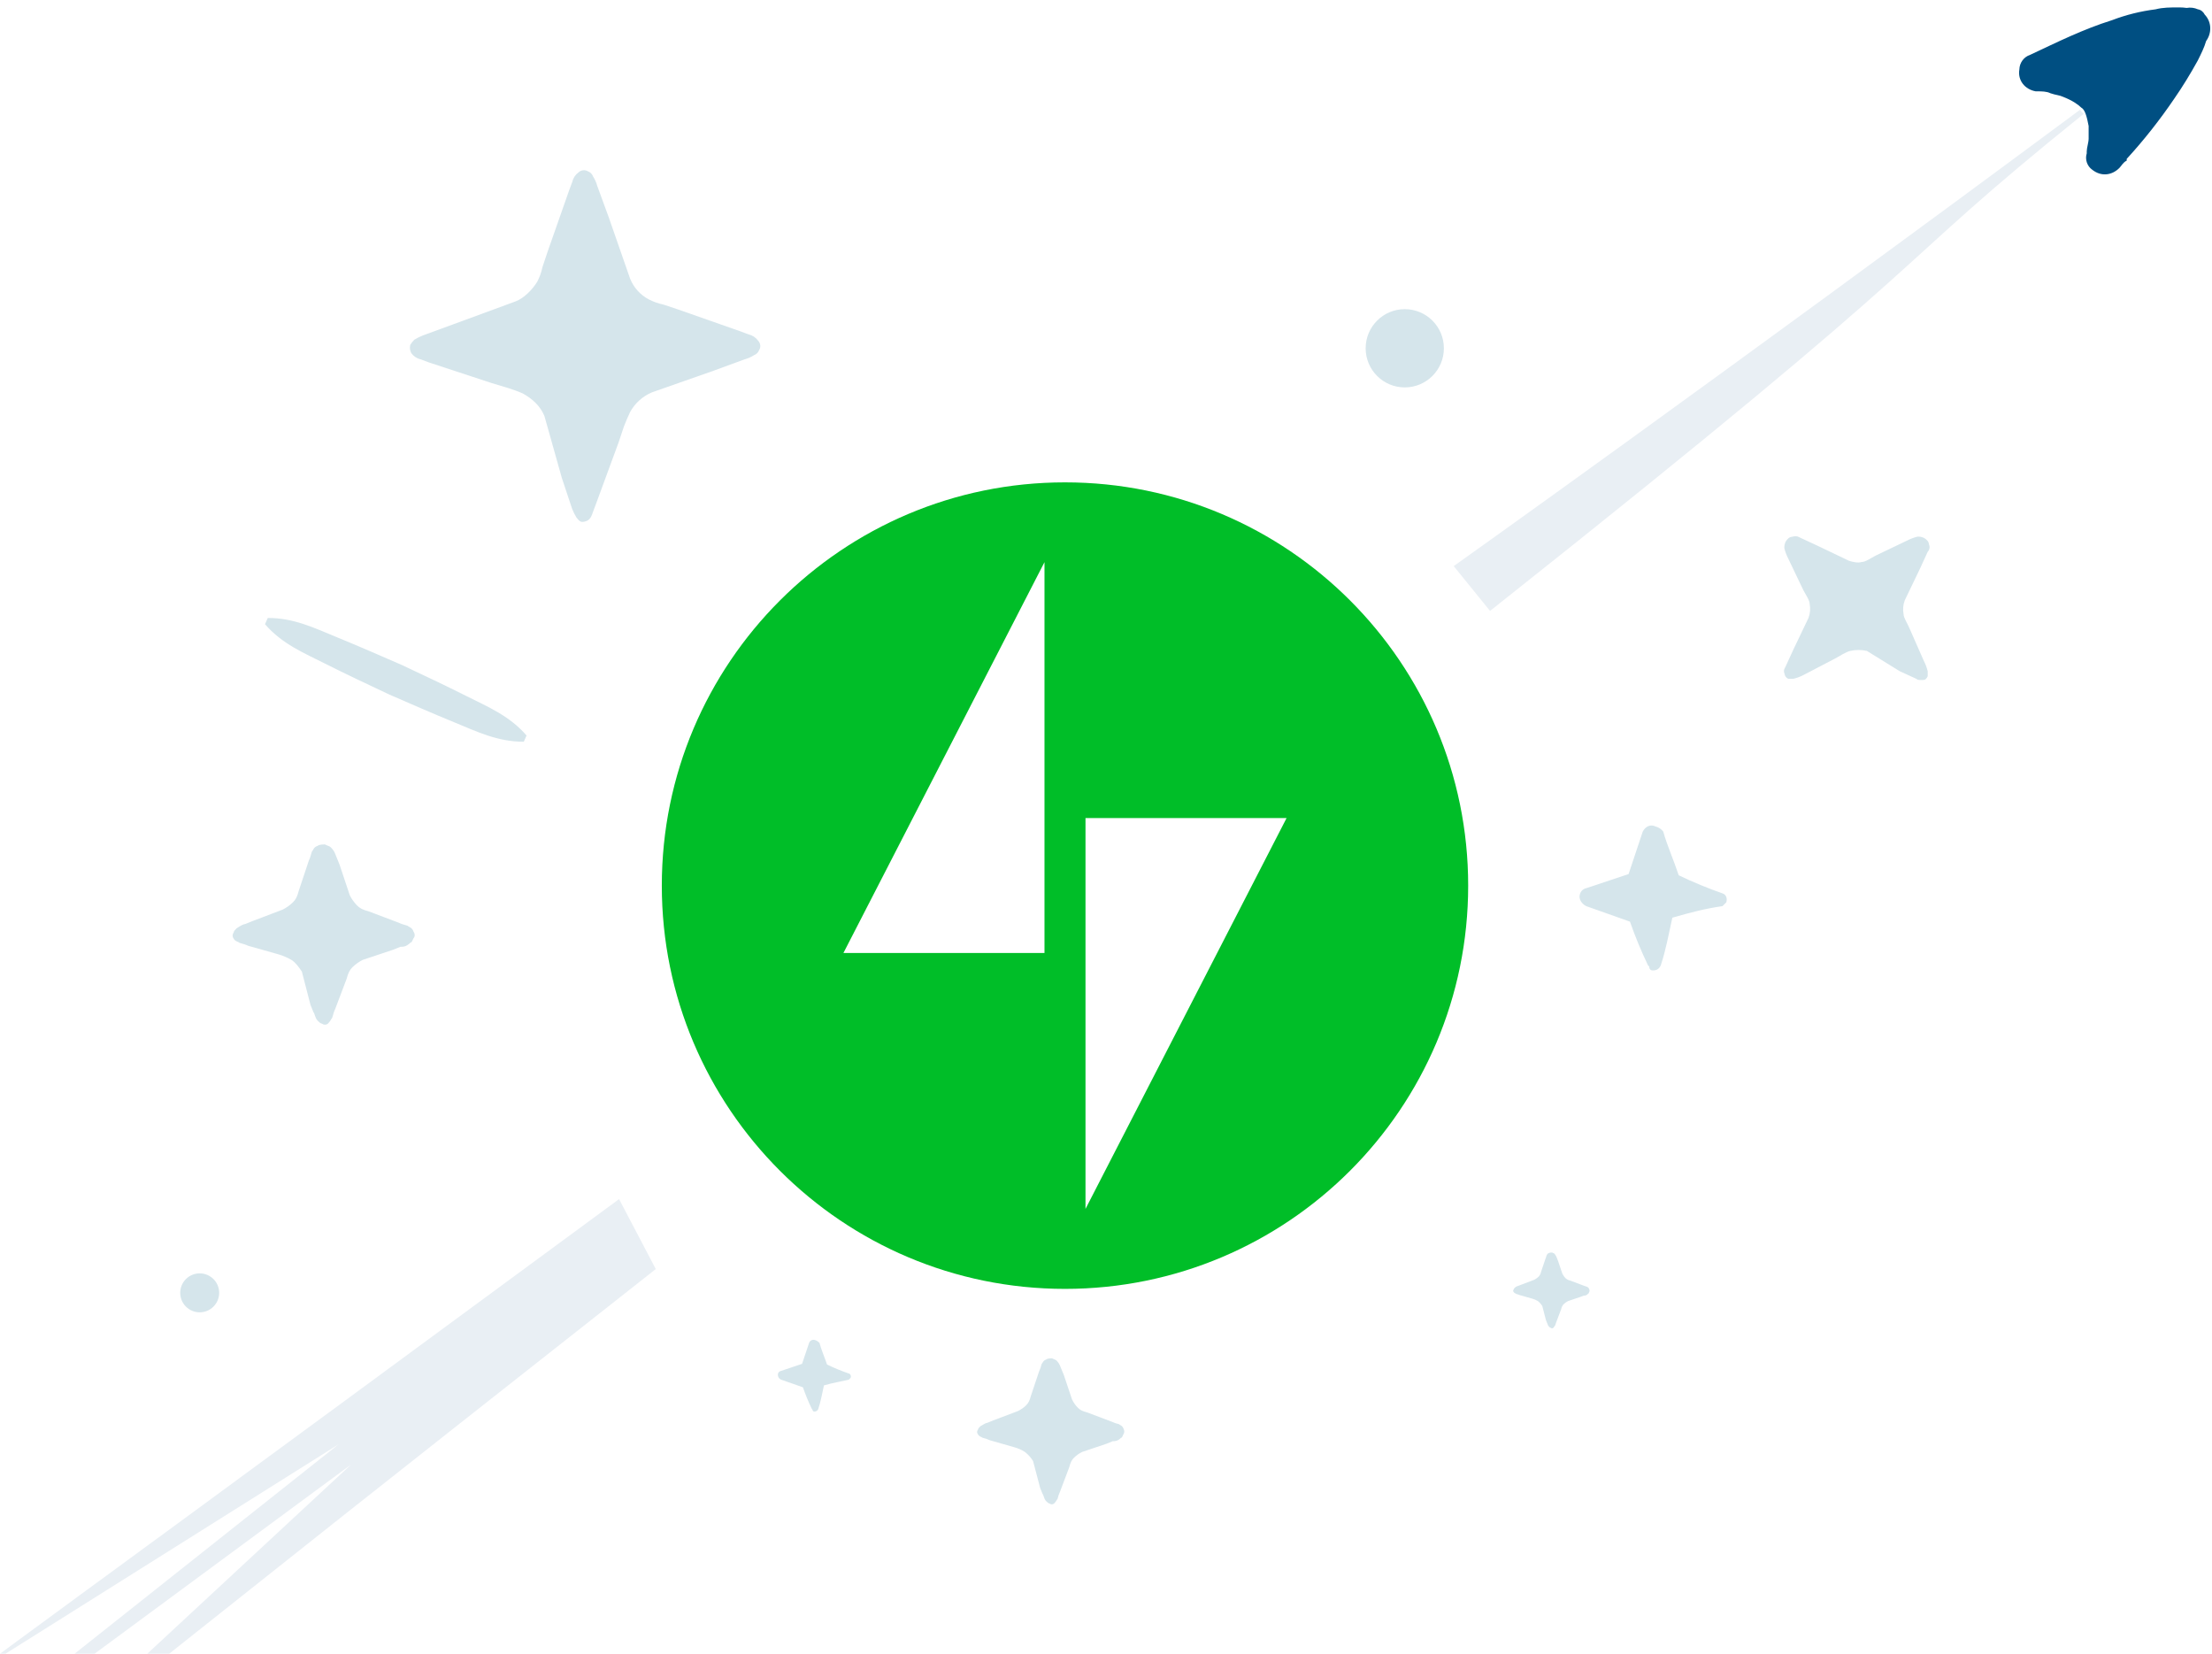
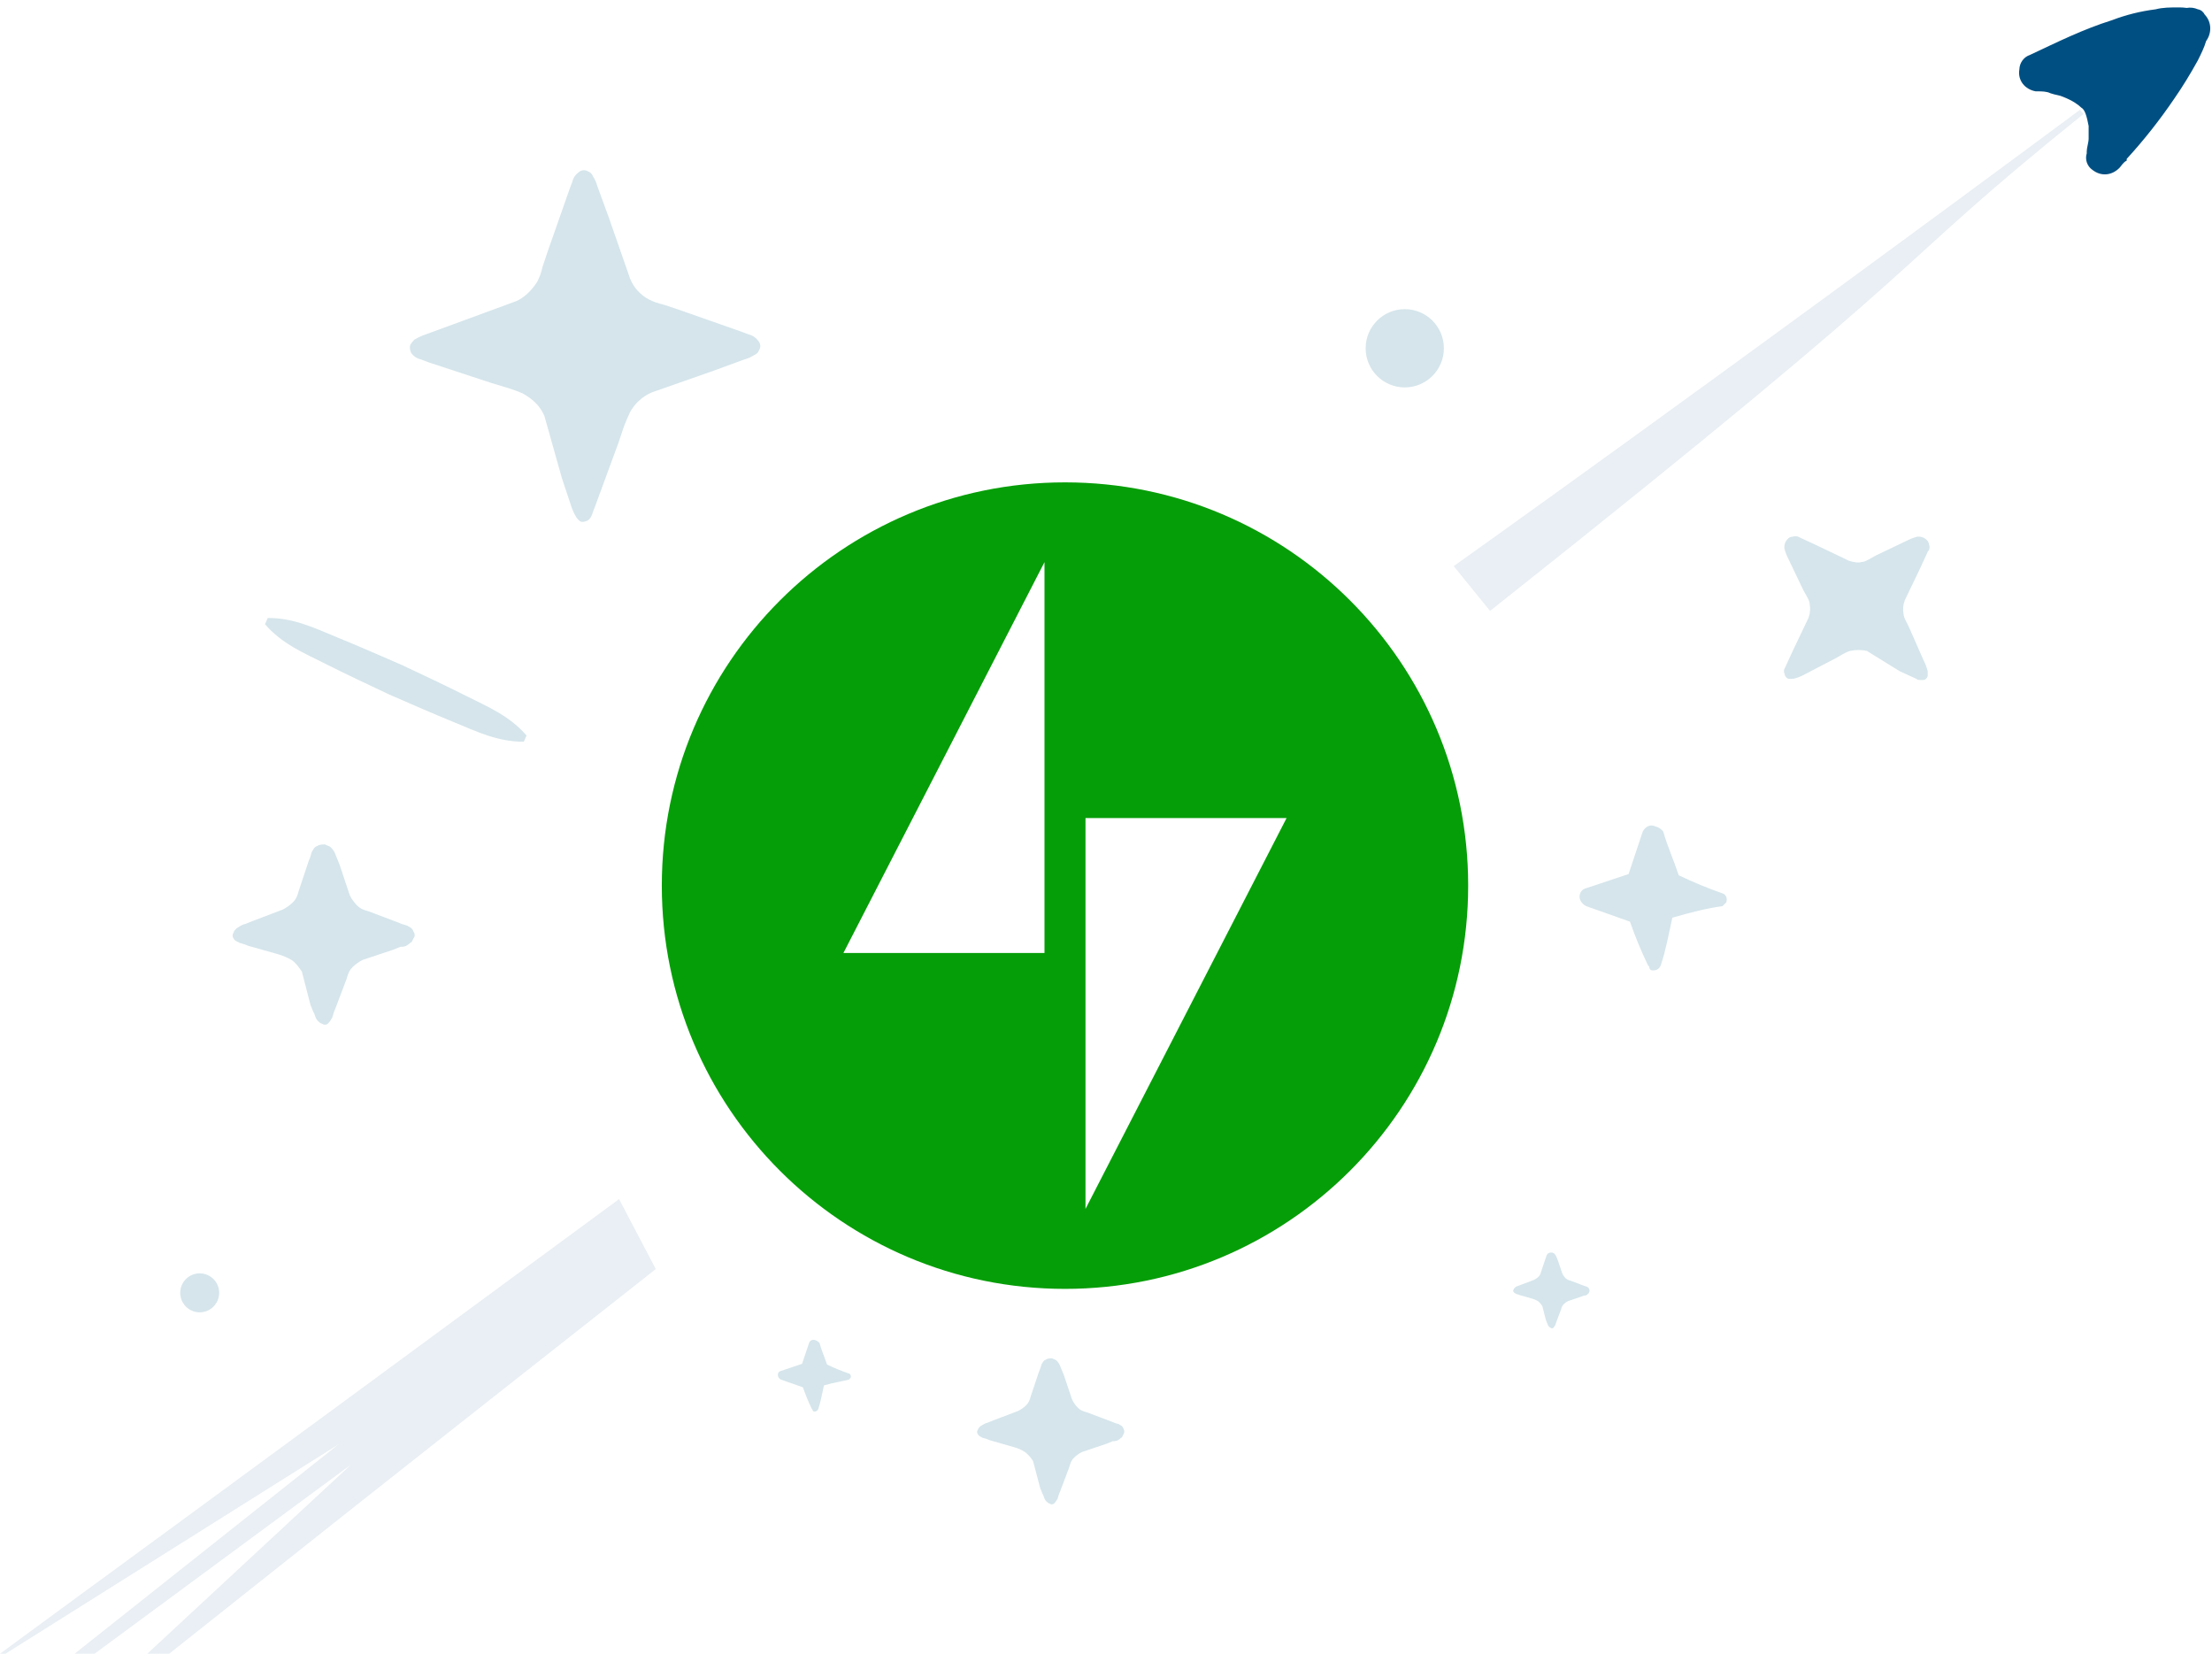
<svg xmlns="http://www.w3.org/2000/svg" id="newHeights" viewBox="0 0 1283.8 959.6">
  <style>.st0{fill:#d5e5eb}.st1{fill:#e9eff4}</style>
  <circle cx="815.3" cy="202.1" r="22.7" class="st0" />
  <circle cx="115.9" cy="750.2" r="11.3" class="st0" />
  <path d="M359.3 695.8C99.5 887 67.6 909.9 0 959.6h3.2l193.3-121.5L43.3 959.6h11.6l148.9-109.8L85.5 959.6h12.7c97.2-77.1 83.9-66.9 282.4-223.2l-21.3-40.6z" class="st1" />
  <path fill="none" d="M205.9 849.7l-150 109.8h31.7l118.3-109.8zm-9.5-11.6L3.2 959.6h41.2l152-121.5z" />
  <path d="M1207.2 63.7C995.3 220.8 843.7 328.5 843.7 328.5l21.1 26c277.1-219.6 223.3-190.9 344.6-288.5-.9-.6-1.6-1.4-2.2-2.3z" class="st1" />
  <path fill="#004f82" d="M1279.6 8.5c-.8-1.6-2.2-2.8-4-3.1-2-.9-4.3-1.2-6.5-.8-1.4-.2-2.8-.3-4.3-.3-5.3 0-9.5 0-13.7 1.1-8.7 1.1-17.2 3.2-25.3 6.3-16.9 5.3-31.7 12.7-47.5 20.1-3.7 1.2-6.2 4.6-6.3 8.5-1.1 6.3 3.2 11.6 9.5 12.7h1.1c2.1 0 5.3 0 7.4 1.1 3.2 1.1 5.3 1.1 7.4 2.1 5.3 2.1 8.4 4.2 10.6 6.3 2.1 1.1 3.2 5.3 4.2 10.6v7.4c0 2.1-1.1 5.3-1.1 7.4V89c-1.1 3.5.2 7.4 3.2 9.5 5.3 4.2 11.6 3.2 15.8-1.1 1.1-1.1 2.1-3.2 4.2-4.2v-1c10-10.9 19.2-22.6 27.5-34.8 5-7.2 9.5-14.6 13.7-22.2 1.9-3.8 3.8-7.6 4.9-11.4 3.4-4.7 3.2-11.1-.8-15.3z" />
  <path d="M270.7 403.9c-12.3-6.2-24.7-12-37.2-17.9-12.6-5.5-25.2-11-37.9-16.2s-25-11.3-40.2-11.2l-1.6 3.6c9.9 11.5 22.6 16.7 34.9 22.9s24.7 12 37.2 17.9c12.6 5.5 25.2 11 37.9 16.2s25 11.3 40.2 11.2l1.6-3.6c-9.9-11.5-22.6-16.7-34.9-22.9zM440 197.7c-1.3-1.8-3.2-3.1-5.4-3.6l-4.8-1.8-35.9-12.6-9-3c-2.9-.6-5.7-1.6-8.4-3-4.9-2.6-8.7-6.8-10.8-12l-12.5-35.9-6.6-18c-.5-1.9-1.3-3.7-2.4-5.4-.5-1.4-1.6-2.5-3-3-1.7-1-3.9-.8-5.4.6-1.8 1.3-3.1 3.2-3.6 5.4l-1.8 4.8-12.6 35.9-3 9c-.6 2.9-1.6 5.7-3 8.4-3 4.8-7.8 9.6-12.6 11.4l-35.9 13.2-18 6.6c-1.7.7-3.3 1.5-4.8 2.4-.9.9-1.7 1.9-2.4 3-.4 1.6-.2 3.3.6 4.8 1.3 1.8 3.2 3.1 5.4 3.6l4.8 1.8 36.5 12c6 1.8 12.6 3.6 18 6 5.4 3 10.2 7.2 12.6 13.2l10.1 35.9 6 18c.7 1.7 1.5 3.3 2.4 4.8.6.6 1.2 1.8 2.4 2.4s3 0 4.2-.6c1.8-1.2 2.4-3 3-4.8l1.8-4.8 13.2-35.9 3-9c1.2-3 2.4-6 3.6-8.4 2.8-5.1 7.2-9.1 12.6-11.4l35.9-12.6 18-6.6c1.9-.5 3.7-1.3 5.4-2.4 1.4-.5 2.5-1.6 3-3 1.1-1.7.8-3.9-.6-5.4zM1114.4 329.8l4.4-9.6c1.1-1.2 1.4-2.9.7-4.4 0-1.5-1.5-2.9-2.9-3.7-1.2-.5-2.4-.8-3.7-.7-2 .5-4 1.2-5.9 2.2l-18.4 8.8c-2.9 1.5-5.9 3.7-8.1 3.7-2.2.7-5.2 0-7.4-.7l-18.4-8.8-9.5-4.4c-1.5-.7-2.2-1.5-5.2-.7-1.5 0-2.9 1.5-3.7 2.9-.5 1.2-.8 2.4-.7 3.7.5 2 1.2 4 2.2 5.9l8.8 18.4c1.5 2.9 3.7 5.9 3.7 8.1.5 2.7.3 5.5-.7 8.1l-8.8 18.4-4.4 9.6c-.7 1.5-1.5 2.2-.7 4.4.2 1.3 1 2.4 2.2 2.9h2.9c2-.5 4-1.2 5.9-2.2l18.4-9.6c2.9-1.5 5.9-3.7 8.8-4.4 3.1-.7 6.4-.7 9.6 0l19.1 11.8 9.6 4.4c.7.7 1.5.7 3.7.7 1.5 0 2.2-.7 2.9-2.2v-2.9c-.5-2-1.2-4-2.2-5.9l-8.1-18.4c-1.5-3.7-3.7-6.6-3.7-8.8-.5-2.7-.3-5.5.7-8.1l8.9-18.5z" class="st0" />
  <linearGradient id="SVGID_1_" x1="742.84" x2="742.84" y1="840.8" y2="1315.8" gradientTransform="matrix(1 0 0 -1 -124.74 1591)" gradientUnits="userSpaceOnUse">
    <stop offset="0" stop-color="#00aadc" />
    <stop offset=".3" stop-color="#03abd9" />
    <stop offset=".49" stop-color="#0bafd1" />
    <stop offset=".65" stop-color="#1ab5c2" />
    <stop offset=".79" stop-color="#2fbeae" />
    <stop offset=".92" stop-color="#49ca93" />
    <stop offset="1" stop-color="#5ed37f" />
  </linearGradient>
  <path d="M922.3 748c-.3-1.1-1.1-1.1-1.4-1.4-.7-.2-1.4-.4-2.1-.7l-7.4-2.8c-1.1-.2-2-.7-2.8-1.4-.7-.7-1.3-1.6-1.8-2.5l-2.5-7.4-.7-1.8c-.3-.9-.8-1.8-1.4-2.5-.3-.3-.7-.3-1.4-.7-.3 0-1.4 0-1.8.3-1.1.3-1.1 1.1-1.4 1.4-.2.7-.4 1.4-.7 2.1l-2.5 7.4c-.2 1.1-.7 2-1.4 2.8-.7.7-1.6 1.3-2.5 1.8l-7.4 2.8-1.8.7c-.8.2-1.5.5-2.1 1.1-.3.3-.7.7-.7 1.1-.4.4-.4 1 0 1.4.3.7 1.1.7 1.4 1.1.7.2 1.4.4 2.1.7l7.4 2.1c1.1.3 2.2.8 3.2 1.4 1 .8 1.8 1.7 2.5 2.8l2.1 8.1.7 1.8c.3.3.3 1.4 1.1 2.1.3.3.7.7 1.1.7.4.4 1 .4 1.4 0 .7-.7.7-1.1 1.1-1.4.2-.7.4-1.4.7-2.1l2.8-7.4c.2-1.1.7-2 1.4-2.8.7-.7 1.6-1.3 2.5-1.8l7.4-2.5 1.8-.7c.9.1 1.9-.3 2.5-1.1.3 0 .3-.3.7-1.1.2-.4.2-1.1-.1-1.6zM473.3 777.7c-1.3-.6-3-.1-3.6 1.3 0 .1-.1.1-.1.2l-4.1 12.2-12.2 4.1c-.9.2-1.7.9-1.8 1.8-.2 1.4.6 2.8 1.9 3.3L466 805c1.5 4.3 3.2 8.5 5.2 12.6l.4.4c-.1.5.3 1 .9 1.1h.2c1 0 1.9-.6 2.2-1.5 1.5-4.4 2.2-8.9 3.3-13.7 5.2-1.5 9.6-2.2 14.4-3.3l1.1-1.1c.4-1 0-2.1-1-2.5h-.1c-4.3-1.5-8.5-3.2-12.6-5.2-1.5-4.4-3.3-8.5-4.4-12.6-.7-.7-1.4-1.2-2.3-1.5zM960.9 479.6c-3-1.5-6 0-7.5 3l-8.2 24.6-24.6 8.2c-1.9.4-3.3 1.9-3.7 3.7-.7 2.2.7 5.2 3.7 6.7l25.4 9c3 8.6 6.5 17.1 10.5 25.4l.7.7c-.1 1.1.6 2.1 1.7 2.2h.5c2 .1 3.8-1.1 4.5-3 3-9 4.5-17.9 6.7-27.6 10.5-3 18.7-5.2 29.1-6.7l2.2-2.2c.7-2.2 0-4.5-2.2-5.2-8.6-3-17.1-6.5-25.4-10.5-3-9-6.7-17.2-9-25.4-1.1-1.4-2.6-2.4-4.4-2.9zM652.1 829.1c-.7-2-2-2-2.7-2.7-1.4-.3-2.8-.8-4.1-1.4l-14.3-5.4c-2.7-.7-4.1-1.4-5.4-2.7-1.4-1.4-2.5-3-3.4-4.8l-4.8-14.3-1.4-3.4c-.7-1.4-.7-2.7-2.7-4.8-.7-.7-1.4-.7-2.7-1.4-.7 0-2.7 0-3.4.7-2 .7-2 2-2.7 2.7-.3 1.4-.8 2.8-1.4 4.1l-4.8 14.3c-.7 2.7-1.4 4.1-2.7 5.4-1.4 1.4-3 2.5-4.8 3.4l-14.3 5.4-3.4 1.4c-.7 0-2 .7-4.1 2-.7.7-1.4 1.4-1.4 2-.7.8-.7 1.9 0 2.7.7 1.4 2 1.4 2.7 2 1.4.3 2.8.8 4.1 1.4l14.3 4.1c2.2.6 4.2 1.5 6.1 2.7 1.9 1.5 3.6 3.3 4.8 5.4l4.1 15.6 1.4 3.4c.7.7.7 2.7 2 4.1.7.7 1.4 1.4 2 1.4.8.7 1.9.7 2.7 0 1.4-1.4 1.4-2 2-2.7.3-1.4.8-2.8 1.4-4.1l5.4-14.3c.7-2.7 1.4-4.1 2.7-5.4 1.4-1.4 3-2.5 4.8-3.4l14.3-4.8 3.4-1.4c1.8.1 3.6-.6 4.8-2 .7 0 .7-.7 1.4-2 .6-.8.7-2.1.1-3.2zM240 540.6c-.8-2.5-2.5-2.5-3.4-3.4-2.5-.8-3.4-.9-5-1.7l-17.7-6.7c-3.4-.9-5-1.7-6.7-3.4-1.7-1.8-3.1-3.7-4.2-5.9l-5.9-17.7-1.7-4.2c-.8-1.7-.9-3.4-3.4-5.9-.8-.8-1.7-.8-3.4-1.7-.8 0-3.4 0-4.2.8-2.5.8-2.5 2.5-3.4 3.4-.8 2.5-.9 3.4-1.7 5l-5.9 17.7c-.9 3.4-1.7 5-3.4 6.7-1.8 1.7-3.7 3.1-5.9 4.2l-17.6 6.7-4.2 1.7c-.8 0-2.5.8-5 2.5-.8.8-1.7 1.7-1.7 2.5-.8 1-.8 2.4 0 3.4.8 1.7 2.5 1.7 3.4 2.5 2.5.8 3.4.9 5 1.7l17.7 5c2.7.8 5.2 1.9 7.6 3.3 2.5 1.7 4.2 4.2 5.9 6.7l5 19.3 1.7 4.2c.8.8.9 3.4 2.5 5 .8.8 1.7 1.7 2.5 1.7 1 .8 2.4.8 3.4 0 1.7-1.7 1.7-2.5 2.5-3.4.8-2.5.9-3.4 1.7-5l6.7-17.7c.9-3.4 1.7-5 3.4-6.7 1.8-1.7 3.7-3.1 5.9-4.2l17.7-5.9 4.2-1.7c1.7 0 3.4 0 5.9-2.5.8 0 .8-.8 1.7-2.5.9-.9.9-2.5 0-3.8z" class="st0" />
  <g>
-     <path fill="#00be28" d="M618.1 279.9c-129.2 0-234 104.8-234 234s104.8 234 234 234 234-104.8 234-234c0-129.3-104.8-234-234-234zM606.2 553H489.5l116.7-226.8V553zM630 701.5V474.7h116.7L630 701.5z" />
+     <path fill="#069e08" d="M618.1 279.9c-129.2 0-234 104.8-234 234s104.8 234 234 234 234-104.8 234-234c0-129.3-104.8-234-234-234zM606.2 553H489.5l116.7-226.8V553zM630 701.5V474.7h116.7L630 701.5z" />
  </g>
</svg>
